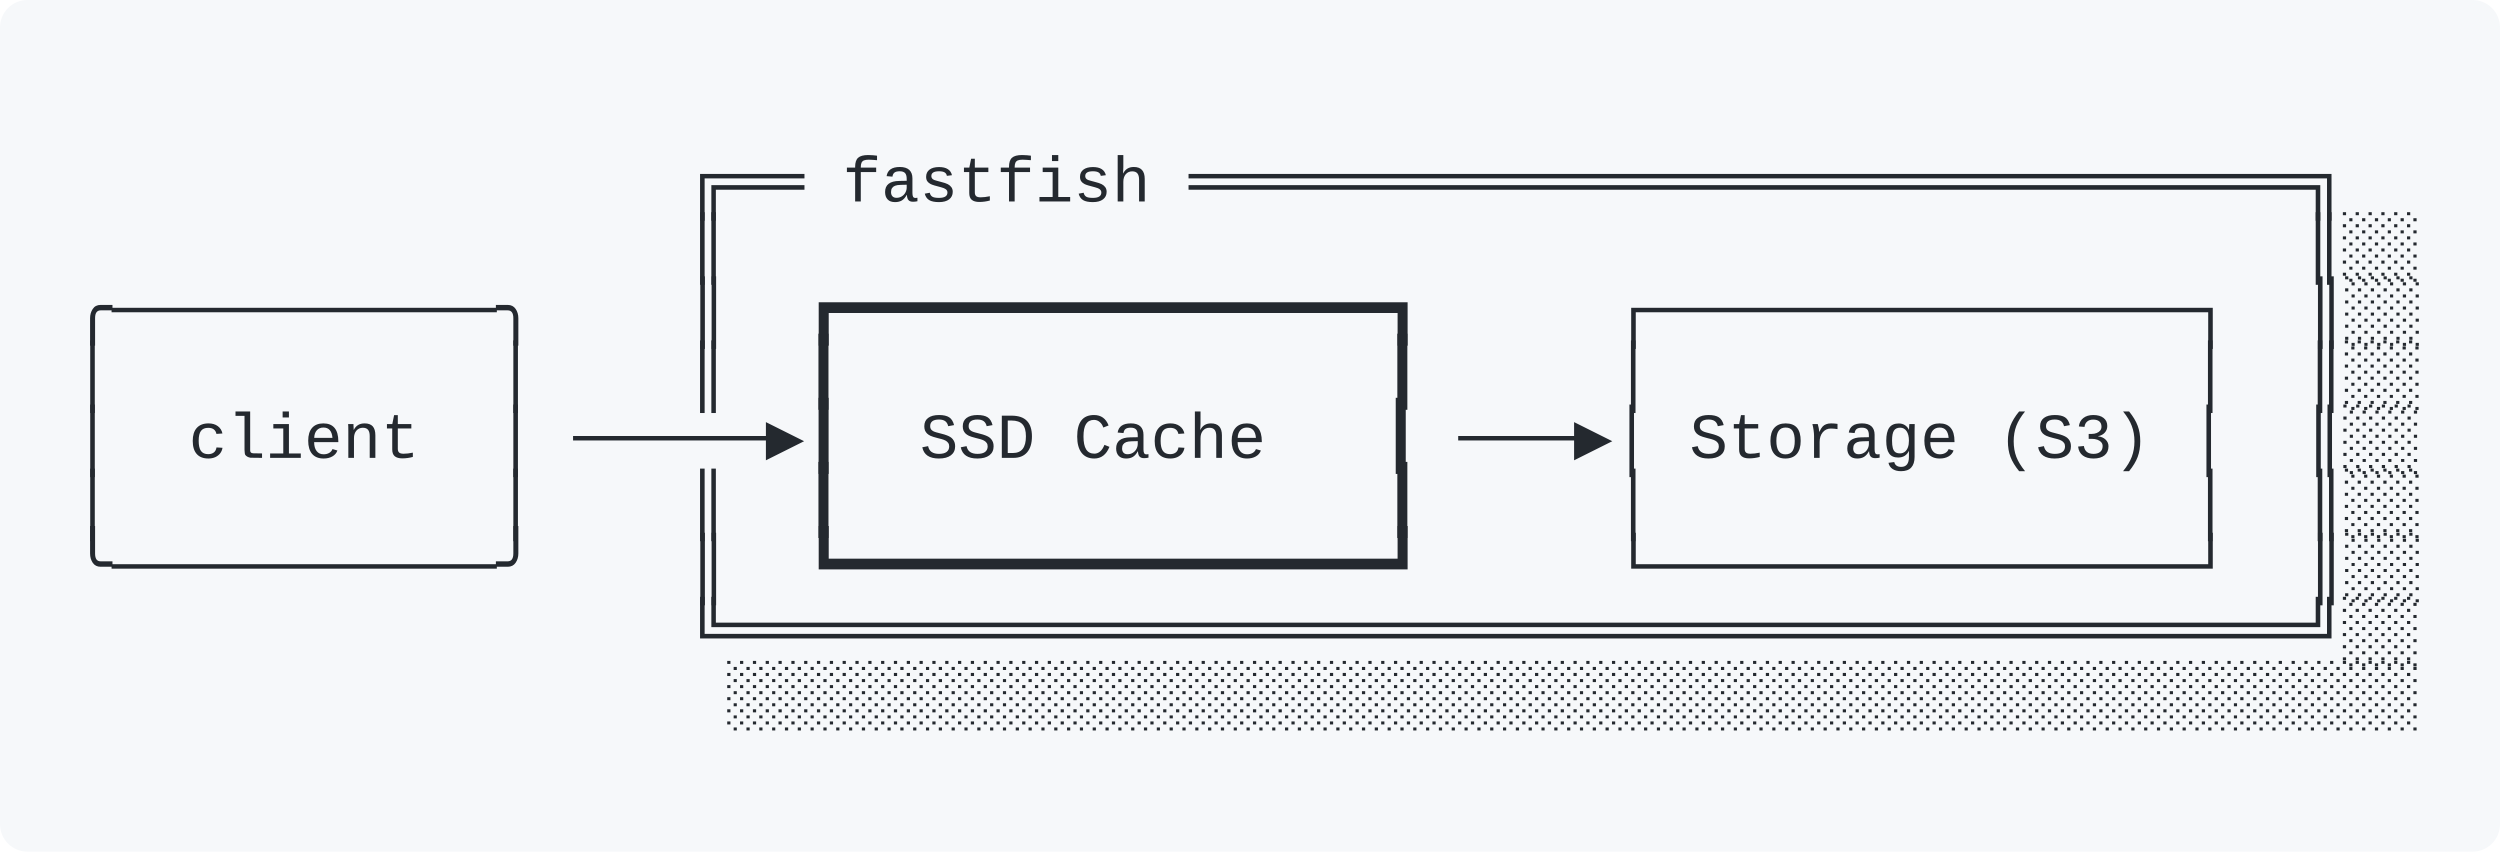
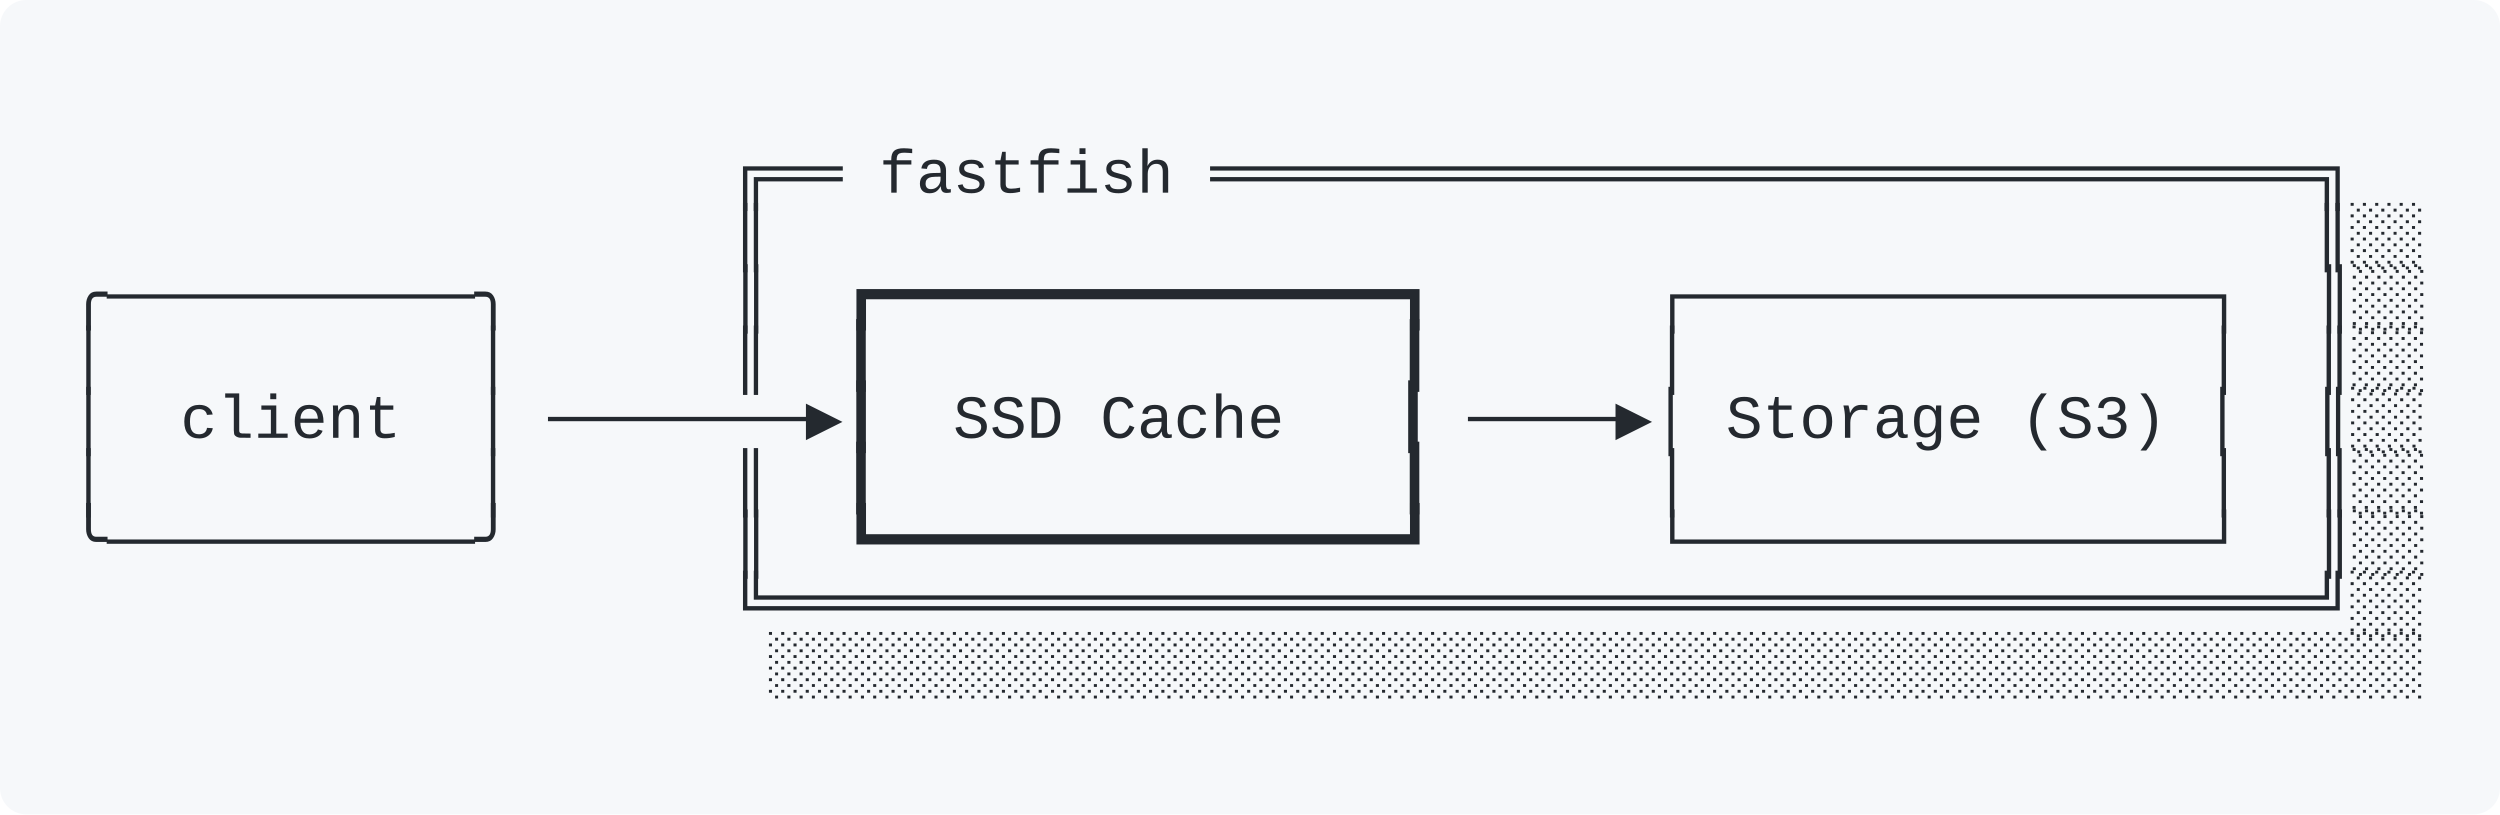
- <svg xmlns="http://www.w3.org/2000/svg" viewBox="0 0 546 186" width="546" height="186">
+ <svg xmlns="http://www.w3.org/2000/svg" viewBox="0 0 571 186" width="571" height="186">
  <style>
    text {
      font-family: 'SFMono-Regular', Menlo, Monaco, 'Courier New', monospace;
      font-size: 14px;
      line-height: 1;
      fill: #24292f;
    }
    @media (prefers-color-scheme: dark) {
      text { fill: #e6edf3; }
      .bg { fill: #161b22; }
    }
  </style>
  <rect class="bg" width="100%" height="100%" fill="#f6f8fa" rx="6" />
  <text x="16" y="30" xml:space="preserve" />
-   <text x="16" y="44" xml:space="preserve">                ╔══ fastfish ═════════════════════════════╗</text>
-   <text x="16" y="58" xml:space="preserve">                ║                                         ║░░</text>
-   <text x="16" y="72" xml:space="preserve">╭──────────╮    ║  ┏━━━━━━━━━━━━━━┓     ┌──────────────┐  ║░░</text>
-   <text x="16" y="86" xml:space="preserve">│          │    ║  ┃              ┃     │              │  ║░░</text>
-   <text x="16" y="100" xml:space="preserve">│  client  │ ─────▶┃  SSD Cache   ┃ ───▶│ Storage (S3) │  ║░░</text>
-   <text x="16" y="114" xml:space="preserve">│          │    ║  ┃              ┃     │              │  ║░░</text>
-   <text x="16" y="128" xml:space="preserve">╰──────────╯    ║  ┗━━━━━━━━━━━━━━┛     └──────────────┘  ║░░</text>
-   <text x="16" y="142" xml:space="preserve">                ╚═════════════════════════════════════════╝░░</text>
-   <text x="16" y="156" xml:space="preserve">                 ░░░░░░░░░░░░░░░░░░░░░░░░░░░░░░░░░░░░░░░░░░░░</text>
+   <text x="16" y="44" xml:space="preserve">                  ╔══ fastfish ══════════════════════════════╗</text>
+   <text x="16" y="58" xml:space="preserve">                  ║                                          ║░░</text>
+   <text x="16" y="72" xml:space="preserve">╭──────────╮      ║  ┏━━━━━━━━━━━━━━┓      ┌──────────────┐  ║░░</text>
+   <text x="16" y="86" xml:space="preserve">│          │      ║  ┃              ┃      │              │  ║░░</text>
+   <text x="16" y="100" xml:space="preserve">│  client  │ ───────▶┃  SSD Cache   ┃ ────▶│ Storage (S3) │  ║░░</text>
+   <text x="16" y="114" xml:space="preserve">│          │      ║  ┃              ┃      │              │  ║░░</text>
+   <text x="16" y="128" xml:space="preserve">╰──────────╯      ║  ┗━━━━━━━━━━━━━━┛      └──────────────┘  ║░░</text>
+   <text x="16" y="142" xml:space="preserve">                  ╚══════════════════════════════════════════╝░░</text>
+   <text x="16" y="156" xml:space="preserve">                   ░░░░░░░░░░░░░░░░░░░░░░░░░░░░░░░░░░░░░░░░░░░░░</text>
  <text x="16" y="170" xml:space="preserve" />
</svg>
